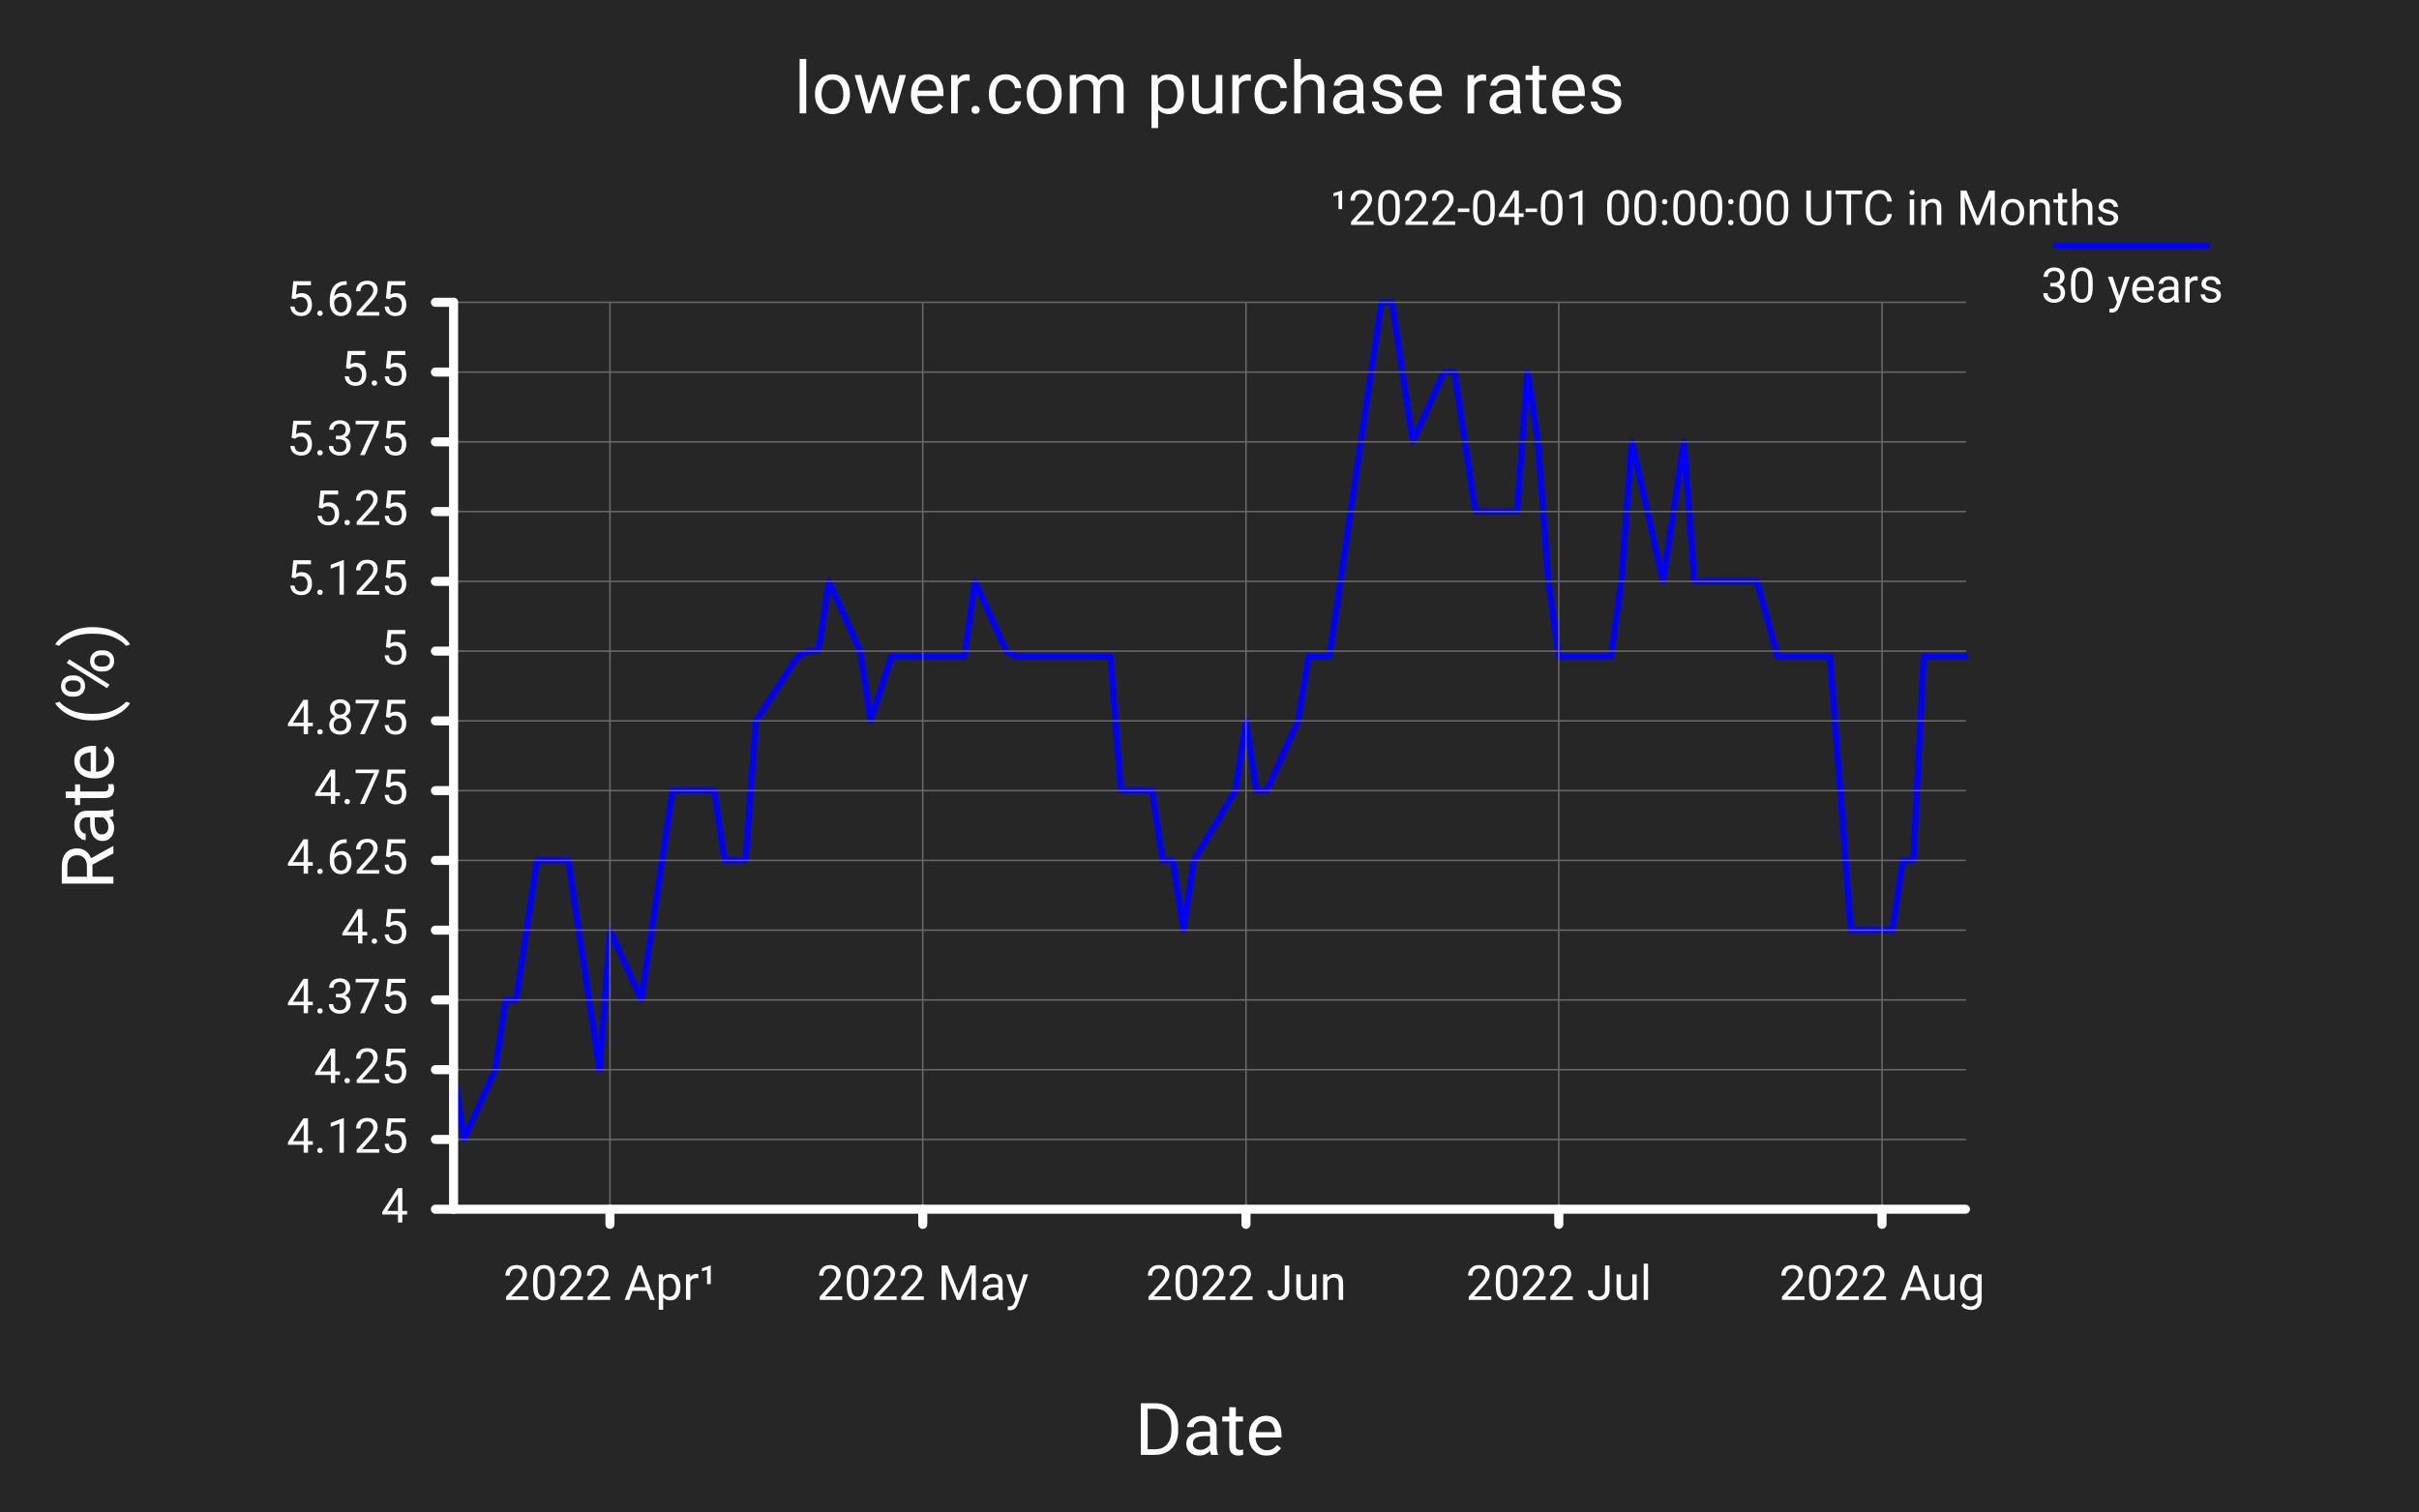
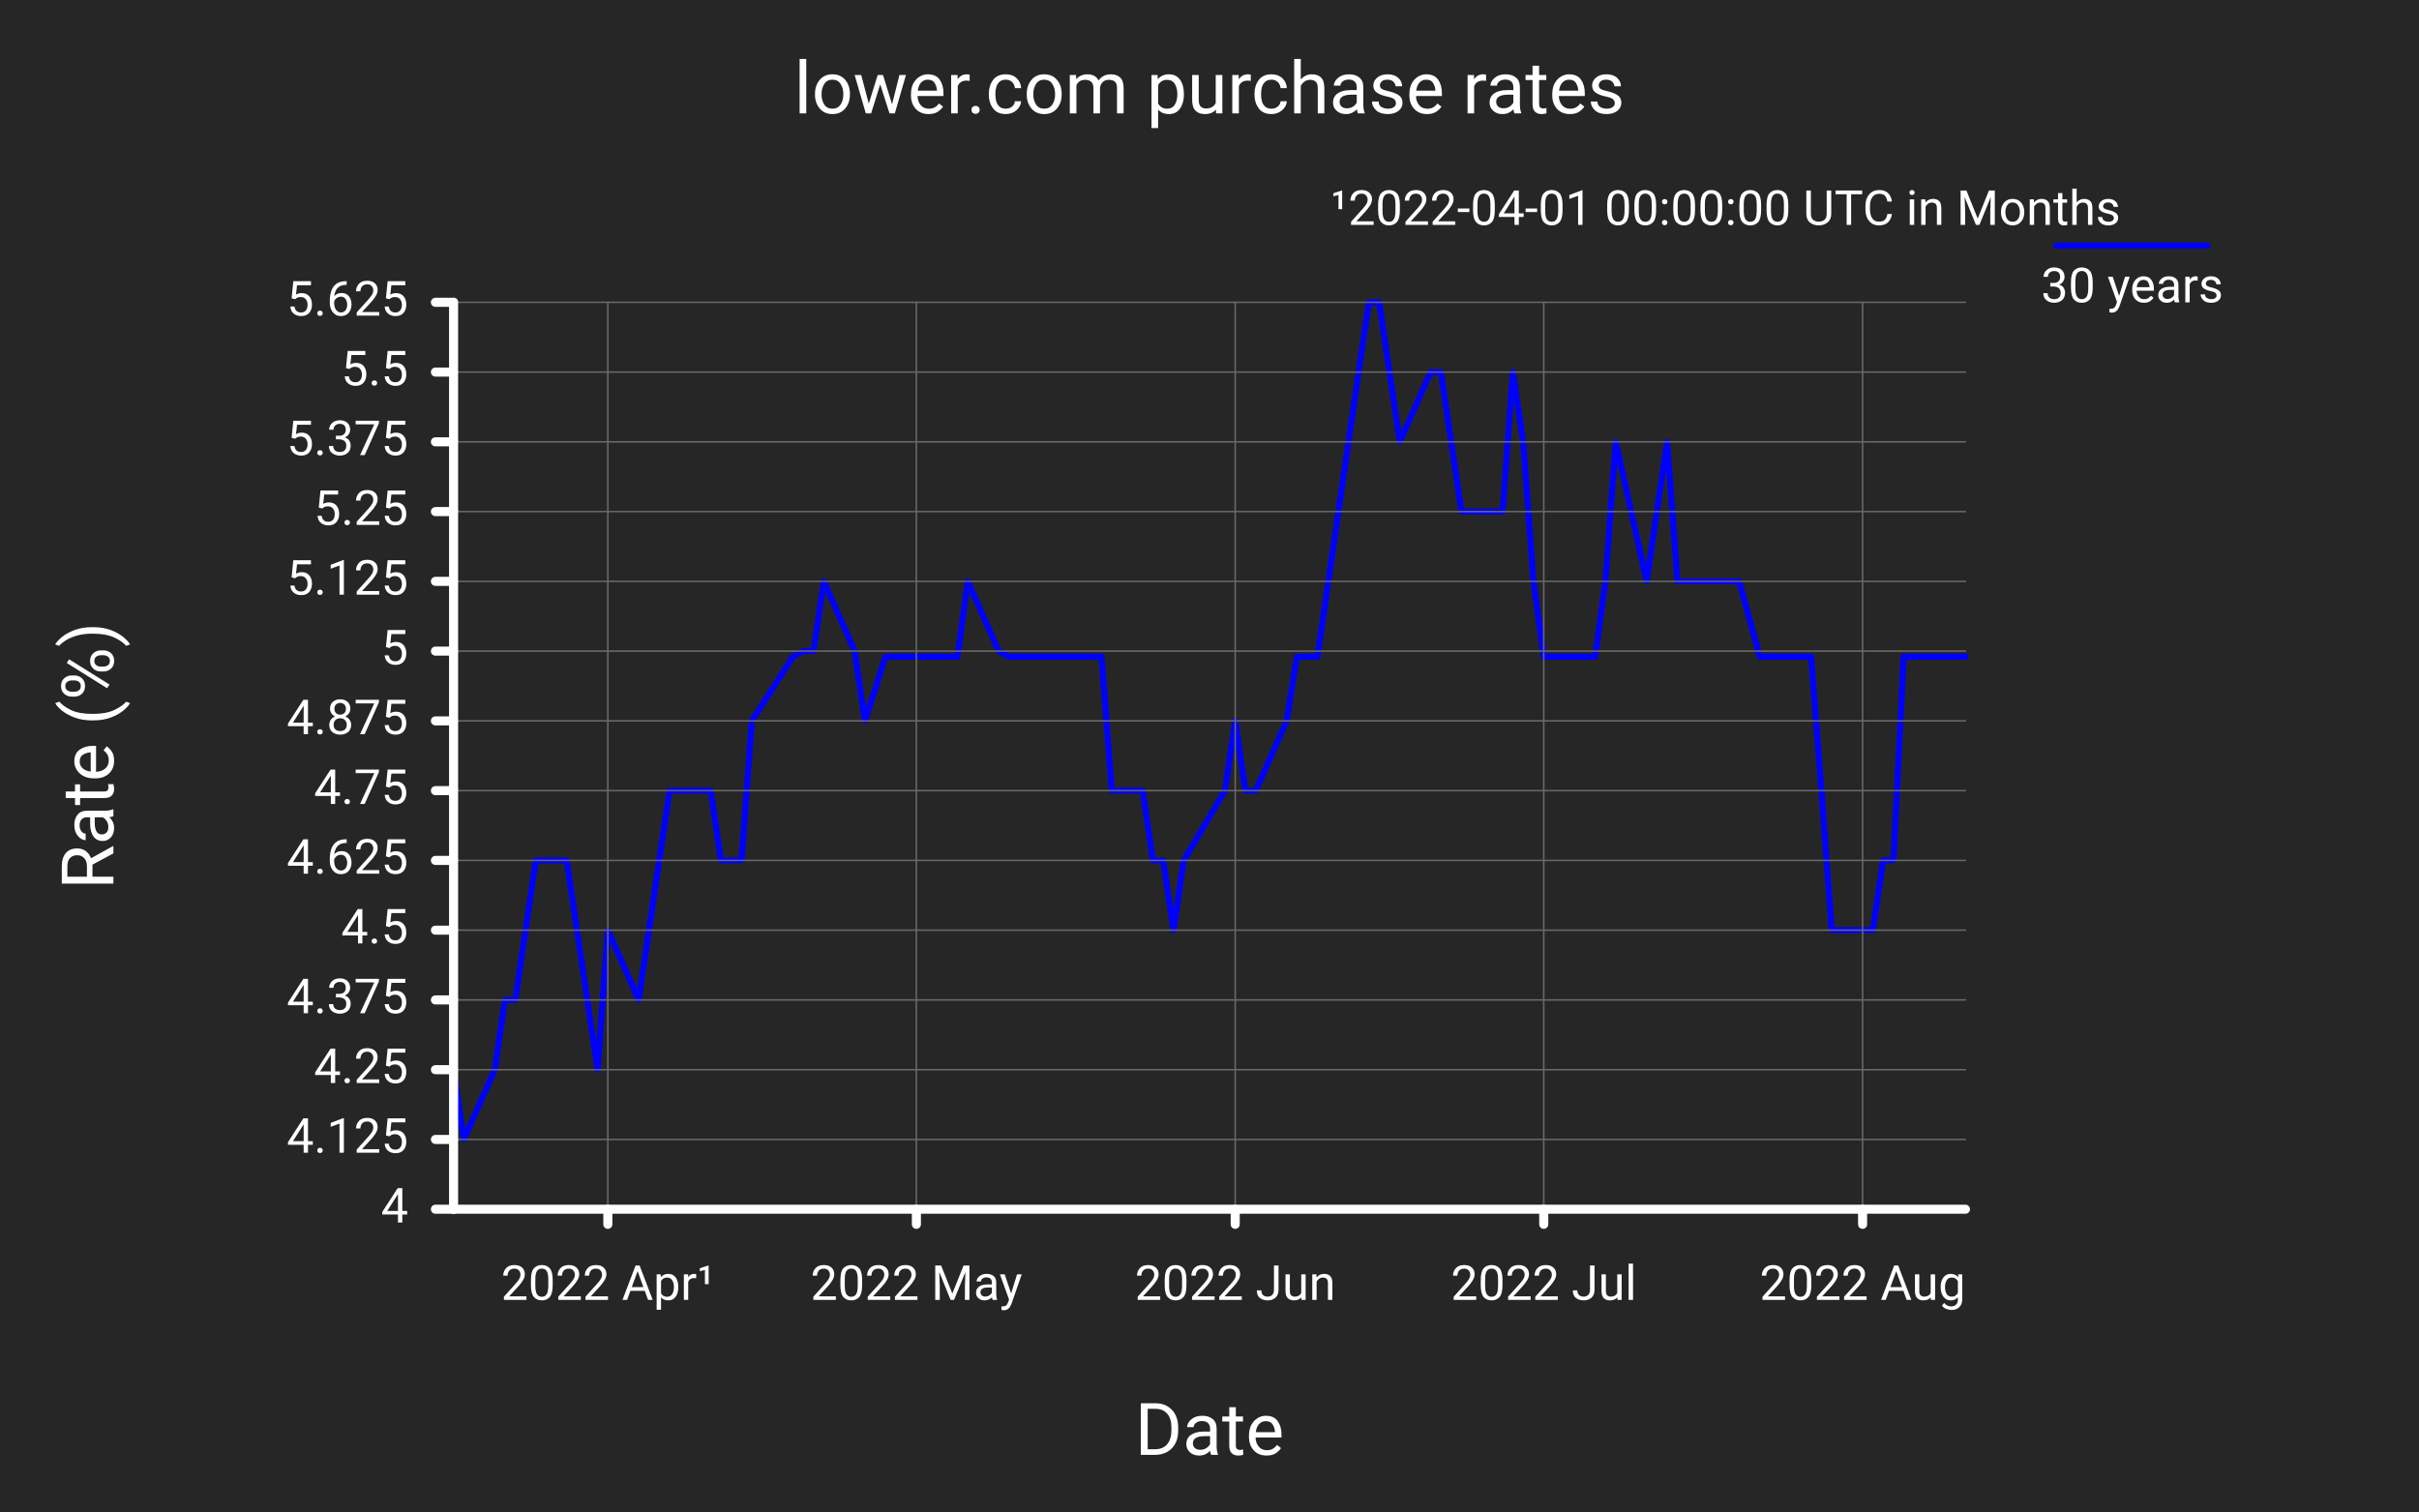
<svg xmlns="http://www.w3.org/2000/svg" class="poloto" width="800" height="500" viewBox="0 0 800 500">
  <style>.poloto{stroke-linecap:round;stroke-linejoin:round;font-family:Roboto,sans-serif;font-size:16px;}.poloto_background{fill:#262626;}.poloto_scatter{stroke-width:7}.poloto_tick_line{stroke:dimgray;stroke-width:0.5}.poloto_line{stroke-width:2}.poloto_text{fill: white;}.poloto_axis_lines{stroke: white;stroke-width:3;fill:none;stroke-dasharray:none}.poloto_title{font-size:24px;dominant-baseline:start;text-anchor:middle;}.poloto_xname{font-size:24px;dominant-baseline:start;text-anchor:middle;}.poloto_yname{font-size:24px;dominant-baseline:start;text-anchor:middle;}.poloto0stroke{stroke:blue;}.poloto1stroke{stroke:red;}.poloto2stroke{stroke:green;}.poloto3stroke{stroke:gold;}.poloto4stroke{stroke:aqua;}.poloto5stroke{stroke:lime;}.poloto6stroke{stroke:orange;}.poloto7stroke{stroke:chocolate;}.poloto0fill{fill:blue;}.poloto1fill{fill:red;}.poloto2fill{fill:green;}.poloto3fill{fill:gold;}.poloto4fill{fill:aqua;}.poloto5fill{fill:lime;}.poloto6fill{fill:orange;}.poloto7fill{fill:chocolate;}</style>
  <circle r="1e5" class="poloto_background" />
  <text class="poloto_text poloto_legend_text" x="675" y="100">30 years</text>
  <line class="poloto_line poloto_legend_icon poloto0stroke poloto0legend" stroke="black" x1="680" x2="730" y1="81.25" y2="81.25" />
-   <path class="poloto_line poloto0stroke" fill="none" stroke="black" d=" M 150.00 353.85 L 153.45 376.92 L 163.79 353.85 L 167.24 330.77 L 170.69 330.77 L 170.69 330.77 L 177.59 284.62 L 187.93 284.62 L 191.38 307.69 L 194.83 330.77 L 198.28 353.85 L 201.72 307.69 L 212.07 330.77 L 215.52 307.69 L 218.97 284.62 L 222.41 261.54 L 225.86 261.54 L 236.21 261.54 L 239.66 284.62 L 243.10 284.62 L 246.55 284.62 L 250.00 238.46 L 263.79 217.23 L 267.24 215.38 L 270.69 215.38 L 274.14 192.31 L 284.48 215.38 L 287.93 238.46 L 294.83 217.23 L 298.28 217.23 L 308.62 217.23 L 312.07 217.23 L 315.52 217.23 L 318.97 217.23 L 322.41 192.31 L 332.76 215.38 L 336.21 217.23 L 336.21 217.23 L 339.66 217.23 L 343.10 217.23 L 346.55 217.23 L 356.90 217.23 L 360.34 217.23 L 363.79 217.23 L 363.79 217.23 L 367.24 217.23 L 370.69 261.54 L 381.03 261.54 L 384.48 284.62 L 387.93 284.62 L 391.38 307.69 L 394.83 284.62 L 408.62 261.54 L 412.07 238.46 L 415.52 261.54 L 418.97 261.54 L 429.31 238.46 L 432.76 217.23 L 436.21 217.23 L 439.66 217.23 L 453.45 123.08 L 456.90 100.00 L 460.34 100.00 L 463.79 123.08 L 467.24 146.15 L 477.59 123.08 L 481.03 123.08 L 484.48 146.15 L 487.93 169.23 L 501.72 169.23 L 505.17 123.08 L 508.62 146.15 L 512.07 192.31 L 515.52 217.23 L 529.31 217.23 L 532.76 217.23 L 536.21 192.31 L 539.66 146.15 L 550.00 192.31 L 556.90 146.15 L 560.34 192.31 L 574.14 192.31 L 574.14 192.31 L 574.14 192.31 L 574.14 192.31 L 574.14 192.31 L 581.03 192.31 L 581.03 192.31 L 581.03 192.31 L 581.03 192.31 L 581.03 192.31 L 581.03 192.31 L 587.93 217.23 L 598.28 217.23 L 605.17 217.23 L 608.62 261.54 L 612.07 307.69 L 622.41 307.69 L 625.86 307.69 L 629.31 284.62 L 632.76 284.62 L 636.21 217.23 L 646.55 217.23 L 646.55 217.23 L 650.00 217.23 L 650.00 217.23" />
+   <path class="poloto_line poloto0stroke" fill="none" stroke="black" d=" M 150.00 353.85 L 153.40 376.92 L 163.61 353.85 L 167.01 330.77 L 170.41 330.77 L 170.41 330.77 L 177.21 284.62 L 187.41 284.62 L 190.82 307.69 L 194.22 330.77 L 197.62 353.85 L 201.02 307.69 L 211.22 330.77 L 214.63 307.69 L 218.03 284.62 L 221.43 261.54 L 224.83 261.54 L 235.03 261.54 L 238.44 284.62 L 241.84 284.62 L 245.24 284.62 L 248.64 238.46 L 262.24 217.23 L 265.65 215.38 L 269.05 215.38 L 272.45 192.31 L 282.65 215.38 L 286.05 238.46 L 292.86 217.23 L 296.26 217.23 L 306.46 217.23 L 309.86 217.23 L 313.27 217.23 L 316.67 217.23 L 320.07 192.31 L 330.27 215.38 L 333.67 217.23 L 333.67 217.23 L 337.07 217.23 L 340.48 217.23 L 343.88 217.23 L 354.08 217.23 L 357.48 217.23 L 360.88 217.23 L 360.88 217.23 L 364.29 217.23 L 367.69 261.54 L 377.89 261.54 L 381.29 284.62 L 384.69 284.62 L 388.10 307.69 L 391.50 284.62 L 405.10 261.54 L 408.50 238.46 L 411.90 261.54 L 415.31 261.54 L 425.51 238.46 L 428.91 217.23 L 432.31 217.23 L 435.71 217.23 L 449.32 123.08 L 452.72 100.00 L 456.12 100.00 L 459.52 123.08 L 462.93 146.15 L 473.13 123.08 L 476.53 123.08 L 479.93 146.15 L 483.33 169.23 L 496.94 169.23 L 500.34 123.08 L 503.74 146.15 L 507.14 192.31 L 510.54 217.23 L 524.15 217.23 L 527.55 217.23 L 530.95 192.31 L 534.35 146.15 L 544.56 192.31 L 551.36 146.15 L 554.76 192.31 L 568.37 192.31 L 568.37 192.31 L 568.37 192.31 L 568.37 192.31 L 568.37 192.31 L 575.17 192.31 L 575.17 192.31 L 575.17 192.31 L 575.17 192.31 L 575.17 192.31 L 575.17 192.31 L 581.97 217.23 L 592.18 217.23 L 598.98 217.23 L 602.38 261.54 L 605.78 307.69 L 615.99 307.69 L 619.39 307.69 L 622.79 284.62 L 626.19 284.62 L 629.59 217.23 L 639.80 217.23 L 639.80 217.23 L 643.20 217.23 L 643.20 217.23 L 650.00 217.23" />
  <text class="poloto_labels poloto_text poloto_title" x="400" y="37.5">lower.com purchase rates</text>
  <text class="poloto_labels poloto_text poloto_xname" x="400" y="481.25">Date</text>
  <text class="poloto_labels poloto_text poloto_yname" transform="rotate(-90,37.5,250)" x="37.5" y="250">Rate (%)</text>
  <text class="poloto_tick_labels poloto_text" dominant-baseline="middle" text-anchor="start" x="150" y="70" />
  <line class="poloto_axis_lines" stroke="black" x1="150" x2="144" y1="400" y2="400" />
  <line class="poloto_tick_line" stroke="black" x1="150" x2="650" y1="400" y2="400" />
  <text class="poloto_tick_labels poloto_text" dominant-baseline="middle" text-anchor="end" x="135" y="400">4</text>
  <line class="poloto_axis_lines" stroke="black" x1="150" x2="144" y1="376.923" y2="376.923" />
  <line class="poloto_tick_line" stroke="black" x1="150" x2="650" y1="376.923" y2="376.923" />
  <text class="poloto_tick_labels poloto_text" dominant-baseline="middle" text-anchor="end" x="135" y="376.923">4.125</text>
  <line class="poloto_axis_lines" stroke="black" x1="150" x2="144" y1="353.846" y2="353.846" />
  <line class="poloto_tick_line" stroke="black" x1="150" x2="650" y1="353.846" y2="353.846" />
  <text class="poloto_tick_labels poloto_text" dominant-baseline="middle" text-anchor="end" x="135" y="353.846">4.25</text>
  <line class="poloto_axis_lines" stroke="black" x1="150" x2="144" y1="330.769" y2="330.769" />
  <line class="poloto_tick_line" stroke="black" x1="150" x2="650" y1="330.769" y2="330.769" />
  <text class="poloto_tick_labels poloto_text" dominant-baseline="middle" text-anchor="end" x="135" y="330.769">4.375</text>
  <line class="poloto_axis_lines" stroke="black" x1="150" x2="144" y1="307.692" y2="307.692" />
  <line class="poloto_tick_line" stroke="black" x1="150" x2="650" y1="307.692" y2="307.692" />
  <text class="poloto_tick_labels poloto_text" dominant-baseline="middle" text-anchor="end" x="135" y="307.692">4.5</text>
  <line class="poloto_axis_lines" stroke="black" x1="150" x2="144" y1="284.615" y2="284.615" />
  <line class="poloto_tick_line" stroke="black" x1="150" x2="650" y1="284.615" y2="284.615" />
  <text class="poloto_tick_labels poloto_text" dominant-baseline="middle" text-anchor="end" x="135" y="284.615">4.625</text>
  <line class="poloto_axis_lines" stroke="black" x1="150" x2="144" y1="261.538" y2="261.538" />
  <line class="poloto_tick_line" stroke="black" x1="150" x2="650" y1="261.538" y2="261.538" />
  <text class="poloto_tick_labels poloto_text" dominant-baseline="middle" text-anchor="end" x="135" y="261.538">4.75</text>
  <line class="poloto_axis_lines" stroke="black" x1="150" x2="144" y1="238.462" y2="238.462" />
  <line class="poloto_tick_line" stroke="black" x1="150" x2="650" y1="238.462" y2="238.462" />
  <text class="poloto_tick_labels poloto_text" dominant-baseline="middle" text-anchor="end" x="135" y="238.462">4.875</text>
  <line class="poloto_axis_lines" stroke="black" x1="150" x2="144" y1="215.385" y2="215.385" />
  <line class="poloto_tick_line" stroke="black" x1="150" x2="650" y1="215.385" y2="215.385" />
  <text class="poloto_tick_labels poloto_text" dominant-baseline="middle" text-anchor="end" x="135" y="215.385">5</text>
  <line class="poloto_axis_lines" stroke="black" x1="150" x2="144" y1="192.308" y2="192.308" />
  <line class="poloto_tick_line" stroke="black" x1="150" x2="650" y1="192.308" y2="192.308" />
  <text class="poloto_tick_labels poloto_text" dominant-baseline="middle" text-anchor="end" x="135" y="192.308">5.125</text>
  <line class="poloto_axis_lines" stroke="black" x1="150" x2="144" y1="169.231" y2="169.231" />
  <line class="poloto_tick_line" stroke="black" x1="150" x2="650" y1="169.231" y2="169.231" />
  <text class="poloto_tick_labels poloto_text" dominant-baseline="middle" text-anchor="end" x="135" y="169.231">5.25</text>
  <line class="poloto_axis_lines" stroke="black" x1="150" x2="144" y1="146.154" y2="146.154" />
  <line class="poloto_tick_line" stroke="black" x1="150" x2="650" y1="146.154" y2="146.154" />
  <text class="poloto_tick_labels poloto_text" dominant-baseline="middle" text-anchor="end" x="135" y="146.154">5.375</text>
  <line class="poloto_axis_lines" stroke="black" x1="150" x2="144" y1="123.077" y2="123.077" />
  <line class="poloto_tick_line" stroke="black" x1="150" x2="650" y1="123.077" y2="123.077" />
  <text class="poloto_tick_labels poloto_text" dominant-baseline="middle" text-anchor="end" x="135" y="123.077">5.5</text>
  <line class="poloto_axis_lines" stroke="black" x1="150" x2="144" y1="100" y2="100" />
  <line class="poloto_tick_line" stroke="black" x1="150" x2="650" y1="100" y2="100" />
  <text class="poloto_tick_labels poloto_text" dominant-baseline="middle" text-anchor="end" x="135" y="100">5.625</text>
  <text class="poloto_tick_labels poloto_text" dominant-baseline="middle" text-anchor="start" x="440" y="70">¹2022-04-01 00:00:00 UTC in Months</text>
-   <line class="poloto_axis_lines" stroke="black" x1="201.724" x2="201.724" y1="400" y2="405" />
-   <line class="poloto_tick_line" stroke="black" x1="201.724" x2="201.724" y1="400" y2="100" />
-   <text class="poloto_tick_labels poloto_text" dominant-baseline="start" text-anchor="middle" x="201.724" y="430">2022 Apr¹</text>
-   <line class="poloto_axis_lines" stroke="black" x1="305.172" x2="305.172" y1="400" y2="405" />
-   <line class="poloto_tick_line" stroke="black" x1="305.172" x2="305.172" y1="400" y2="100" />
-   <text class="poloto_tick_labels poloto_text" dominant-baseline="start" text-anchor="middle" x="305.172" y="430">2022 May</text>
-   <line class="poloto_axis_lines" stroke="black" x1="412.069" x2="412.069" y1="400" y2="405" />
-   <line class="poloto_tick_line" stroke="black" x1="412.069" x2="412.069" y1="400" y2="100" />
-   <text class="poloto_tick_labels poloto_text" dominant-baseline="start" text-anchor="middle" x="412.069" y="430">2022 Jun</text>
-   <line class="poloto_axis_lines" stroke="black" x1="515.517" x2="515.517" y1="400" y2="405" />
-   <line class="poloto_tick_line" stroke="black" x1="515.517" x2="515.517" y1="400" y2="100" />
-   <text class="poloto_tick_labels poloto_text" dominant-baseline="start" text-anchor="middle" x="515.517" y="430">2022 Jul</text>
-   <line class="poloto_axis_lines" stroke="black" x1="622.414" x2="622.414" y1="400" y2="405" />
-   <line class="poloto_tick_line" stroke="black" x1="622.414" x2="622.414" y1="400" y2="100" />
-   <text class="poloto_tick_labels poloto_text" dominant-baseline="start" text-anchor="middle" x="622.414" y="430">2022 Aug</text>
+   <line class="poloto_axis_lines" stroke="black" x1="201.02" x2="201.02" y1="400" y2="405" />
+   <line class="poloto_tick_line" stroke="black" x1="201.02" x2="201.02" y1="400" y2="100" />
+   <text class="poloto_tick_labels poloto_text" dominant-baseline="start" text-anchor="middle" x="201.02" y="430">2022 Apr¹</text>
+   <line class="poloto_axis_lines" stroke="black" x1="303.061" x2="303.061" y1="400" y2="405" />
+   <line class="poloto_tick_line" stroke="black" x1="303.061" x2="303.061" y1="400" y2="100" />
+   <text class="poloto_tick_labels poloto_text" dominant-baseline="start" text-anchor="middle" x="303.061" y="430">2022 May</text>
+   <line class="poloto_axis_lines" stroke="black" x1="408.503" x2="408.503" y1="400" y2="405" />
+   <line class="poloto_tick_line" stroke="black" x1="408.503" x2="408.503" y1="400" y2="100" />
+   <text class="poloto_tick_labels poloto_text" dominant-baseline="start" text-anchor="middle" x="408.503" y="430">2022 Jun</text>
+   <line class="poloto_axis_lines" stroke="black" x1="510.544" x2="510.544" y1="400" y2="405" />
+   <line class="poloto_tick_line" stroke="black" x1="510.544" x2="510.544" y1="400" y2="100" />
+   <text class="poloto_tick_labels poloto_text" dominant-baseline="start" text-anchor="middle" x="510.544" y="430">2022 Jul</text>
+   <line class="poloto_axis_lines" stroke="black" x1="615.986" x2="615.986" y1="400" y2="405" />
+   <line class="poloto_tick_line" stroke="black" x1="615.986" x2="615.986" y1="400" y2="100" />
+   <text class="poloto_tick_labels poloto_text" dominant-baseline="start" text-anchor="middle" x="615.986" y="430">2022 Aug</text>
  <path stroke="black" fill="none" class="poloto_axis_lines" d=" M 150 400 L 650 400" />
  <path stroke="black" fill="none" class="poloto_axis_lines" d=" M 150 400 L 150 100" />
</svg>
